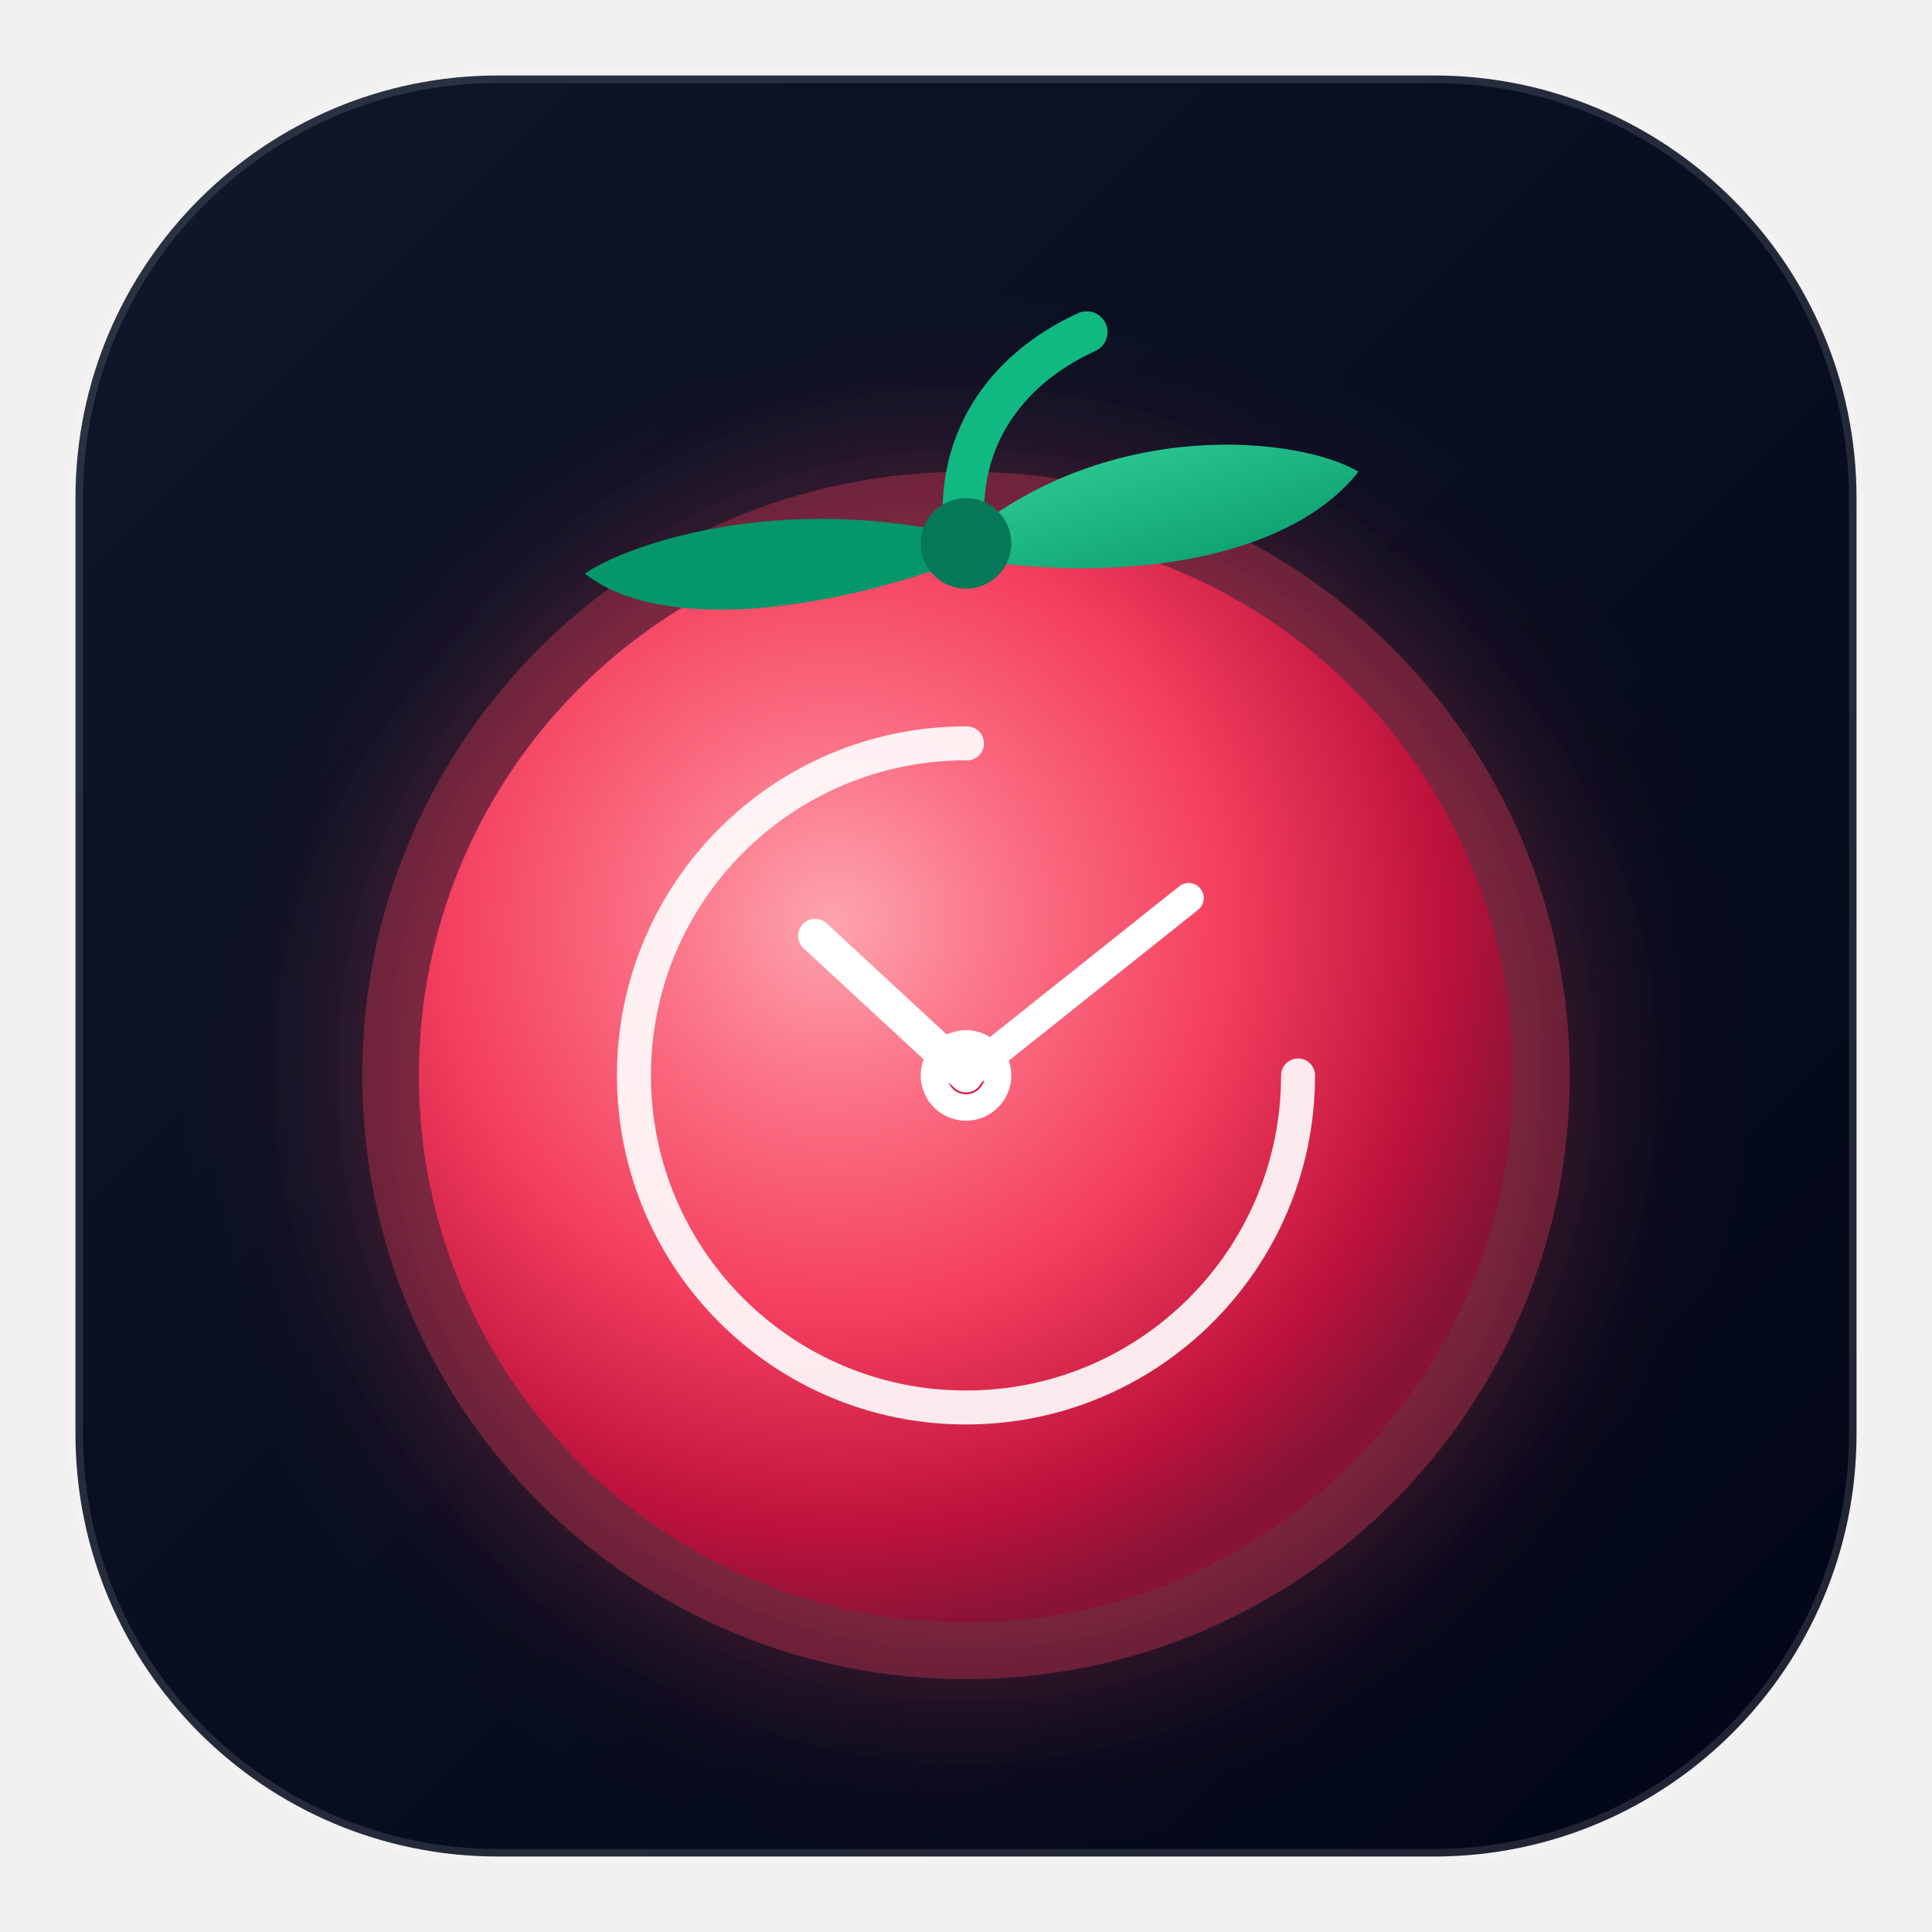
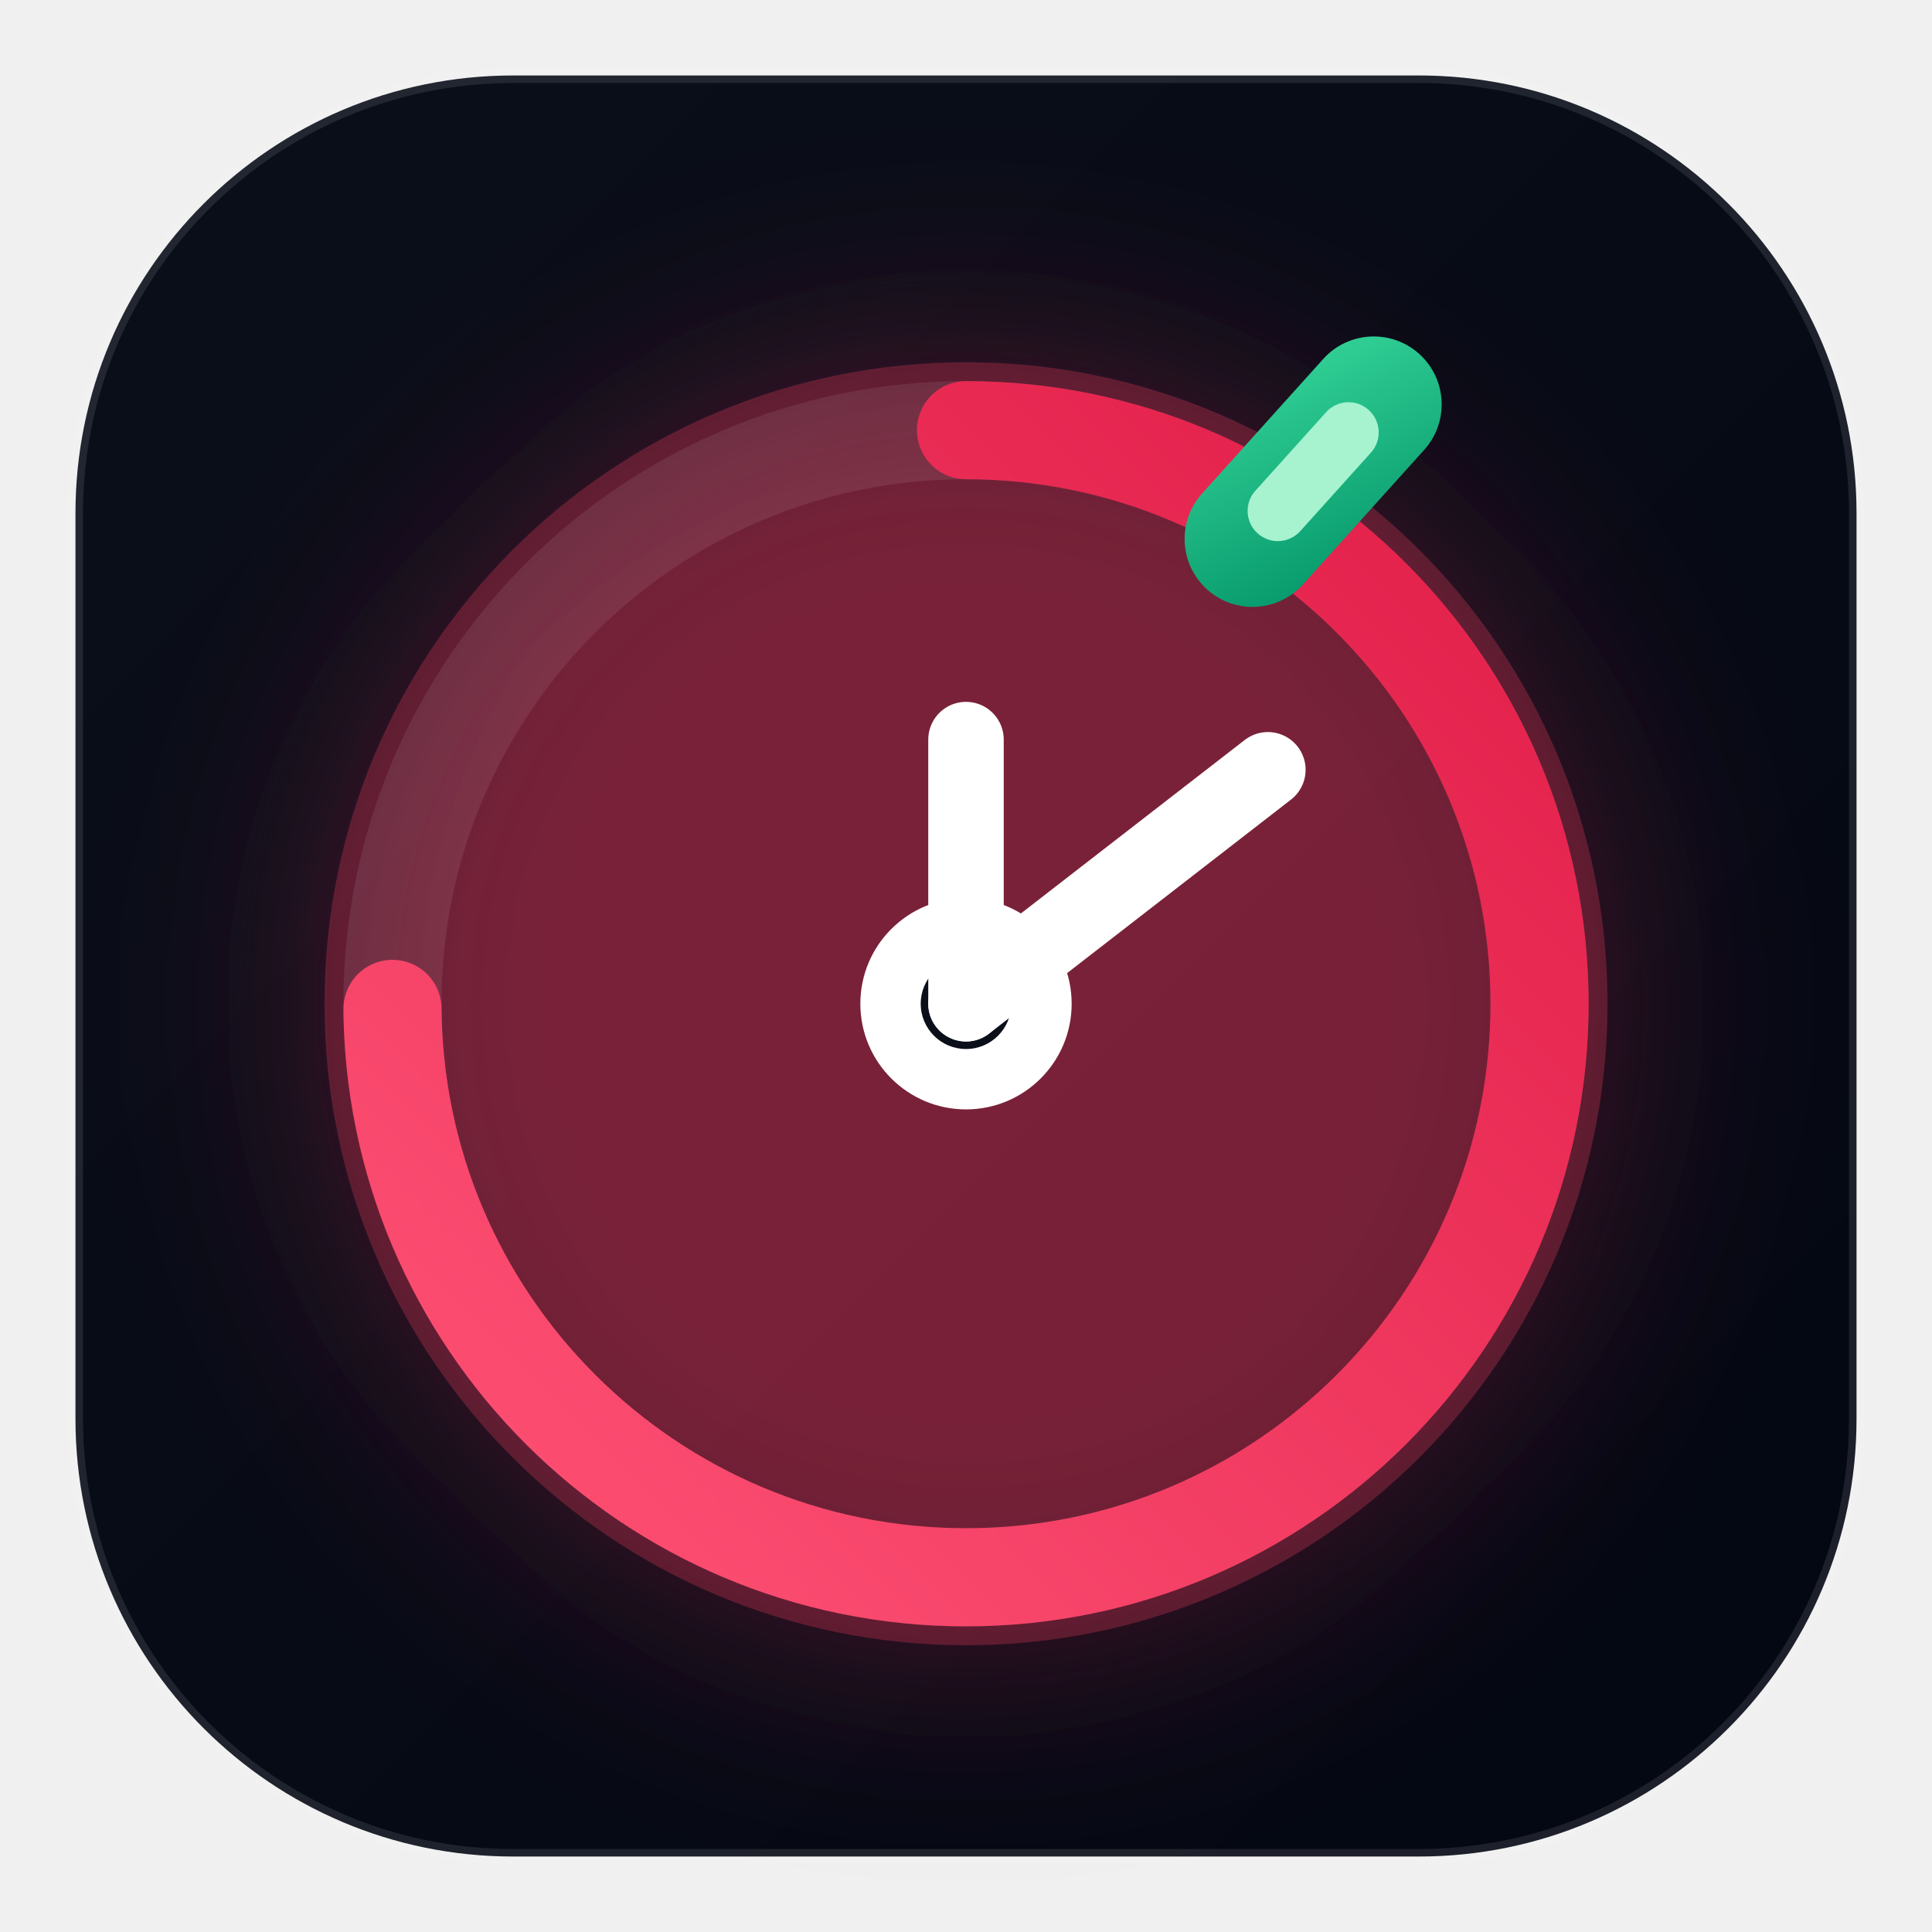
<svg xmlns="http://www.w3.org/2000/svg" viewBox="0 0 512 512">
  <defs>
    <linearGradient id="bgGrad" x1="0%" y1="0%" x2="100%" y2="100%">
-       <stop offset="0%" stop-color="#0f172a" />
-       <stop offset="100%" stop-color="#020617" />
+       <stop offset="0%" stop-color="#0b0f1a" />
+       <stop offset="100%" stop-color="#030712" />
    </linearGradient>
-     <radialGradient id="tomatoSphere" cx="38%" cy="36%" r="65%">
-       <stop offset="0%" stop-color="#fda4af" />
-       <stop offset="25%" stop-color="#fb7185" />
-       <stop offset="55%" stop-color="#f43f5e" />
-       <stop offset="85%" stop-color="#be123c" />
-       <stop offset="100%" stop-color="#881337" />
-     </radialGradient>
-     <filter id="ambientGlow" x="-20%" y="-20%" width="140%" height="140%">
-       <feGaussianBlur stdDeviation="22" result="blur" />
-       <feComposite in="SourceGraphic" in2="blur" operator="over" />
-     </filter>
+     <linearGradient id="arcGrad" x1="0%" y1="0%" x2="100%" y2="100%">
+       <stop offset="0%" stop-color="#ff5376" />
+       <stop offset="100%" stop-color="#e11d48" />
+     </linearGradient>
    <linearGradient id="leafGrad" x1="0%" y1="0%" x2="100%" y2="100%">
      <stop offset="0%" stop-color="#34d399" />
      <stop offset="100%" stop-color="#059669" />
    </linearGradient>
+     <filter id="coreGlow" x="-20%" y="-20%" width="140%" height="140%">
+       <feGaussianBlur stdDeviation="30" result="blur" />
+       <feComposite in="SourceGraphic" in2="blur" operator="over" />
+     </filter>
  </defs>
-   <rect x="20" y="20" width="472" height="472" rx="112" fill="url(#bgGrad)" stroke="#ffffff" stroke-opacity="0.12" stroke-width="4" />
-   <circle cx="256" cy="285" r="160" fill="#f43f5e" fill-opacity="0.32" filter="url(#ambientGlow)" />
-   <circle cx="256" cy="285" r="145" fill="url(#tomatoSphere)" />
-   <circle cx="256" cy="285" r="88" fill="none" stroke="#ffffff" stroke-opacity="0.9" stroke-width="9" stroke-linecap="round" stroke-dasharray="415 150" />
-   <circle cx="256" cy="285" r="12" fill="#ffffff" />
-   <circle cx="256" cy="285" r="5" fill="#e11d48" />
-   <line x1="256" y1="285" x2="315" y2="238" stroke="#ffffff" stroke-width="8" stroke-linecap="round" />
-   <line x1="256" y1="285" x2="216" y2="248" stroke="#ffffff" stroke-width="9" stroke-linecap="round" />
-   <path d="M 256 142 C 205 130 165 145 155 152 C 175 168 220 162 256 148 Z" fill="#059669" />
-   <path d="M 256 142 C 295 110 345 116 360 125 C 342 148 298 155 256 148 Z" fill="url(#leafGrad)" />
-   <path d="M 256 144 C 252 118 266 98 288 88" fill="none" stroke="#10b981" stroke-width="11" stroke-linecap="round" />
-   <circle cx="256" cy="144" r="12" fill="#047857" />
+   <rect x="20" y="20" width="472" height="472" rx="116" fill="url(#bgGrad)" stroke="#ffffff" stroke-opacity="0.10" stroke-width="4" />
+   <circle cx="256" cy="266" r="170" fill="#f43f5e" fill-opacity="0.28" filter="url(#coreGlow)" />
+   <circle cx="256" cy="266" r="152" fill="none" stroke="#ffffff" stroke-opacity="0.08" stroke-width="26" />
+   <circle cx="256" cy="266" r="152" fill="none" stroke="url(#arcGrad)" stroke-width="26" stroke-linecap="round" stroke-dasharray="715 250" transform="rotate(-90 256 266)" />
+   <g transform="translate(348, 125) rotate(42)">
+     <rect x="-18" y="-42" width="36" height="84" rx="18" fill="url(#leafGrad)" />
+     <rect x="-8" y="-22" width="16" height="44" rx="8" fill="#a7f3d0" />
+   </g>
+   <circle cx="256" cy="266" r="28" fill="#ffffff" />
+   <circle cx="256" cy="266" r="12" fill="#0b0f1a" />
+   <line x1="256" y1="266" x2="336" y2="204" stroke="#ffffff" stroke-width="20" stroke-linecap="round" />
+   <line x1="256" y1="266" x2="256" y2="196" stroke="#ffffff" stroke-width="20" stroke-linecap="round" />
</svg>
